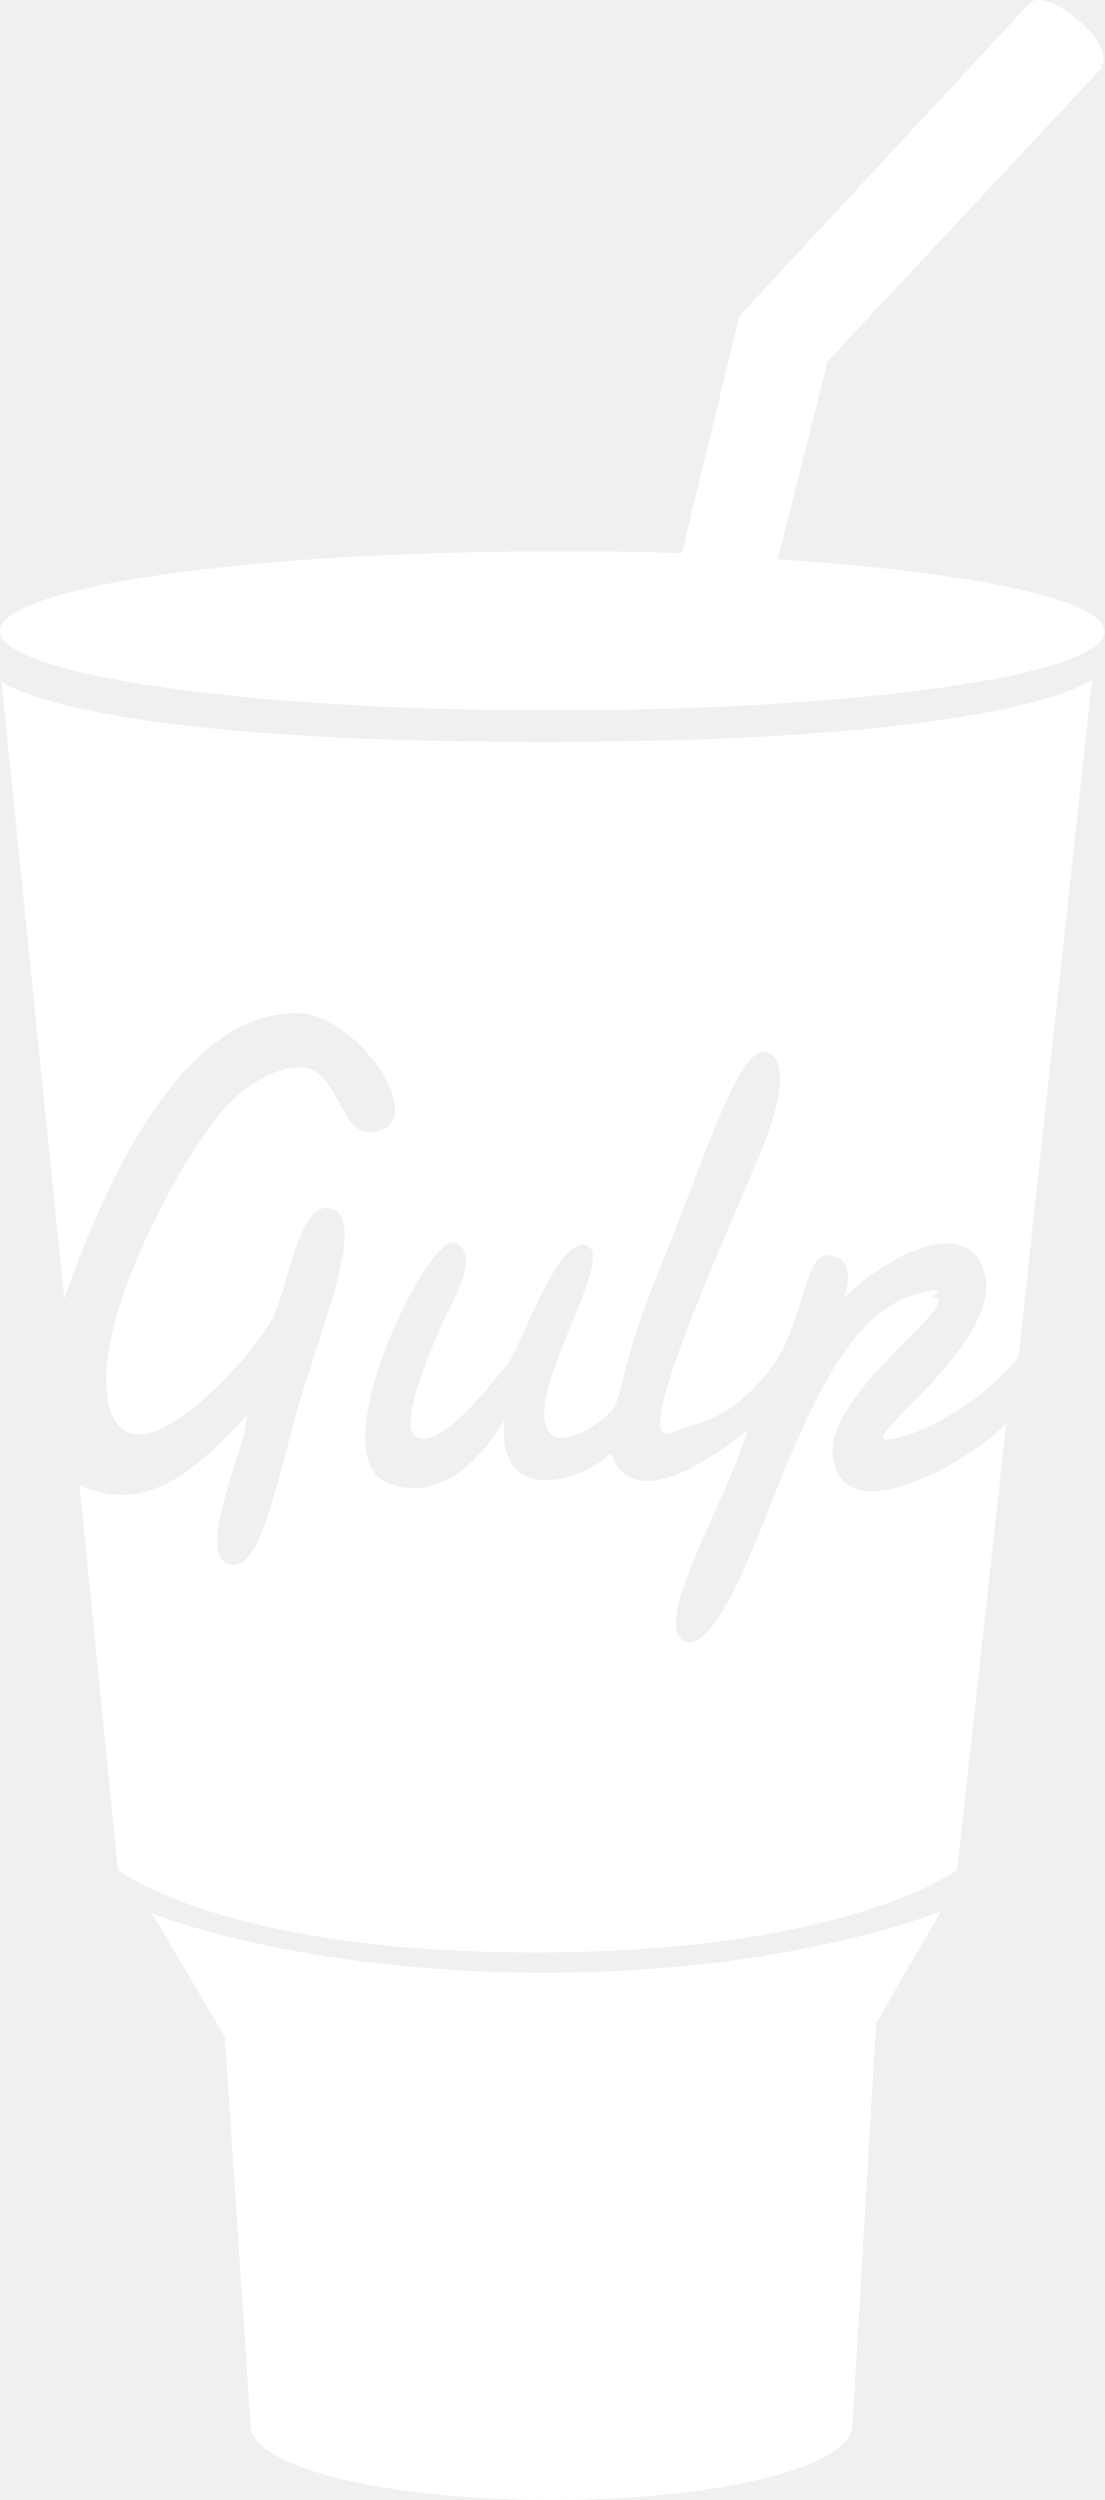
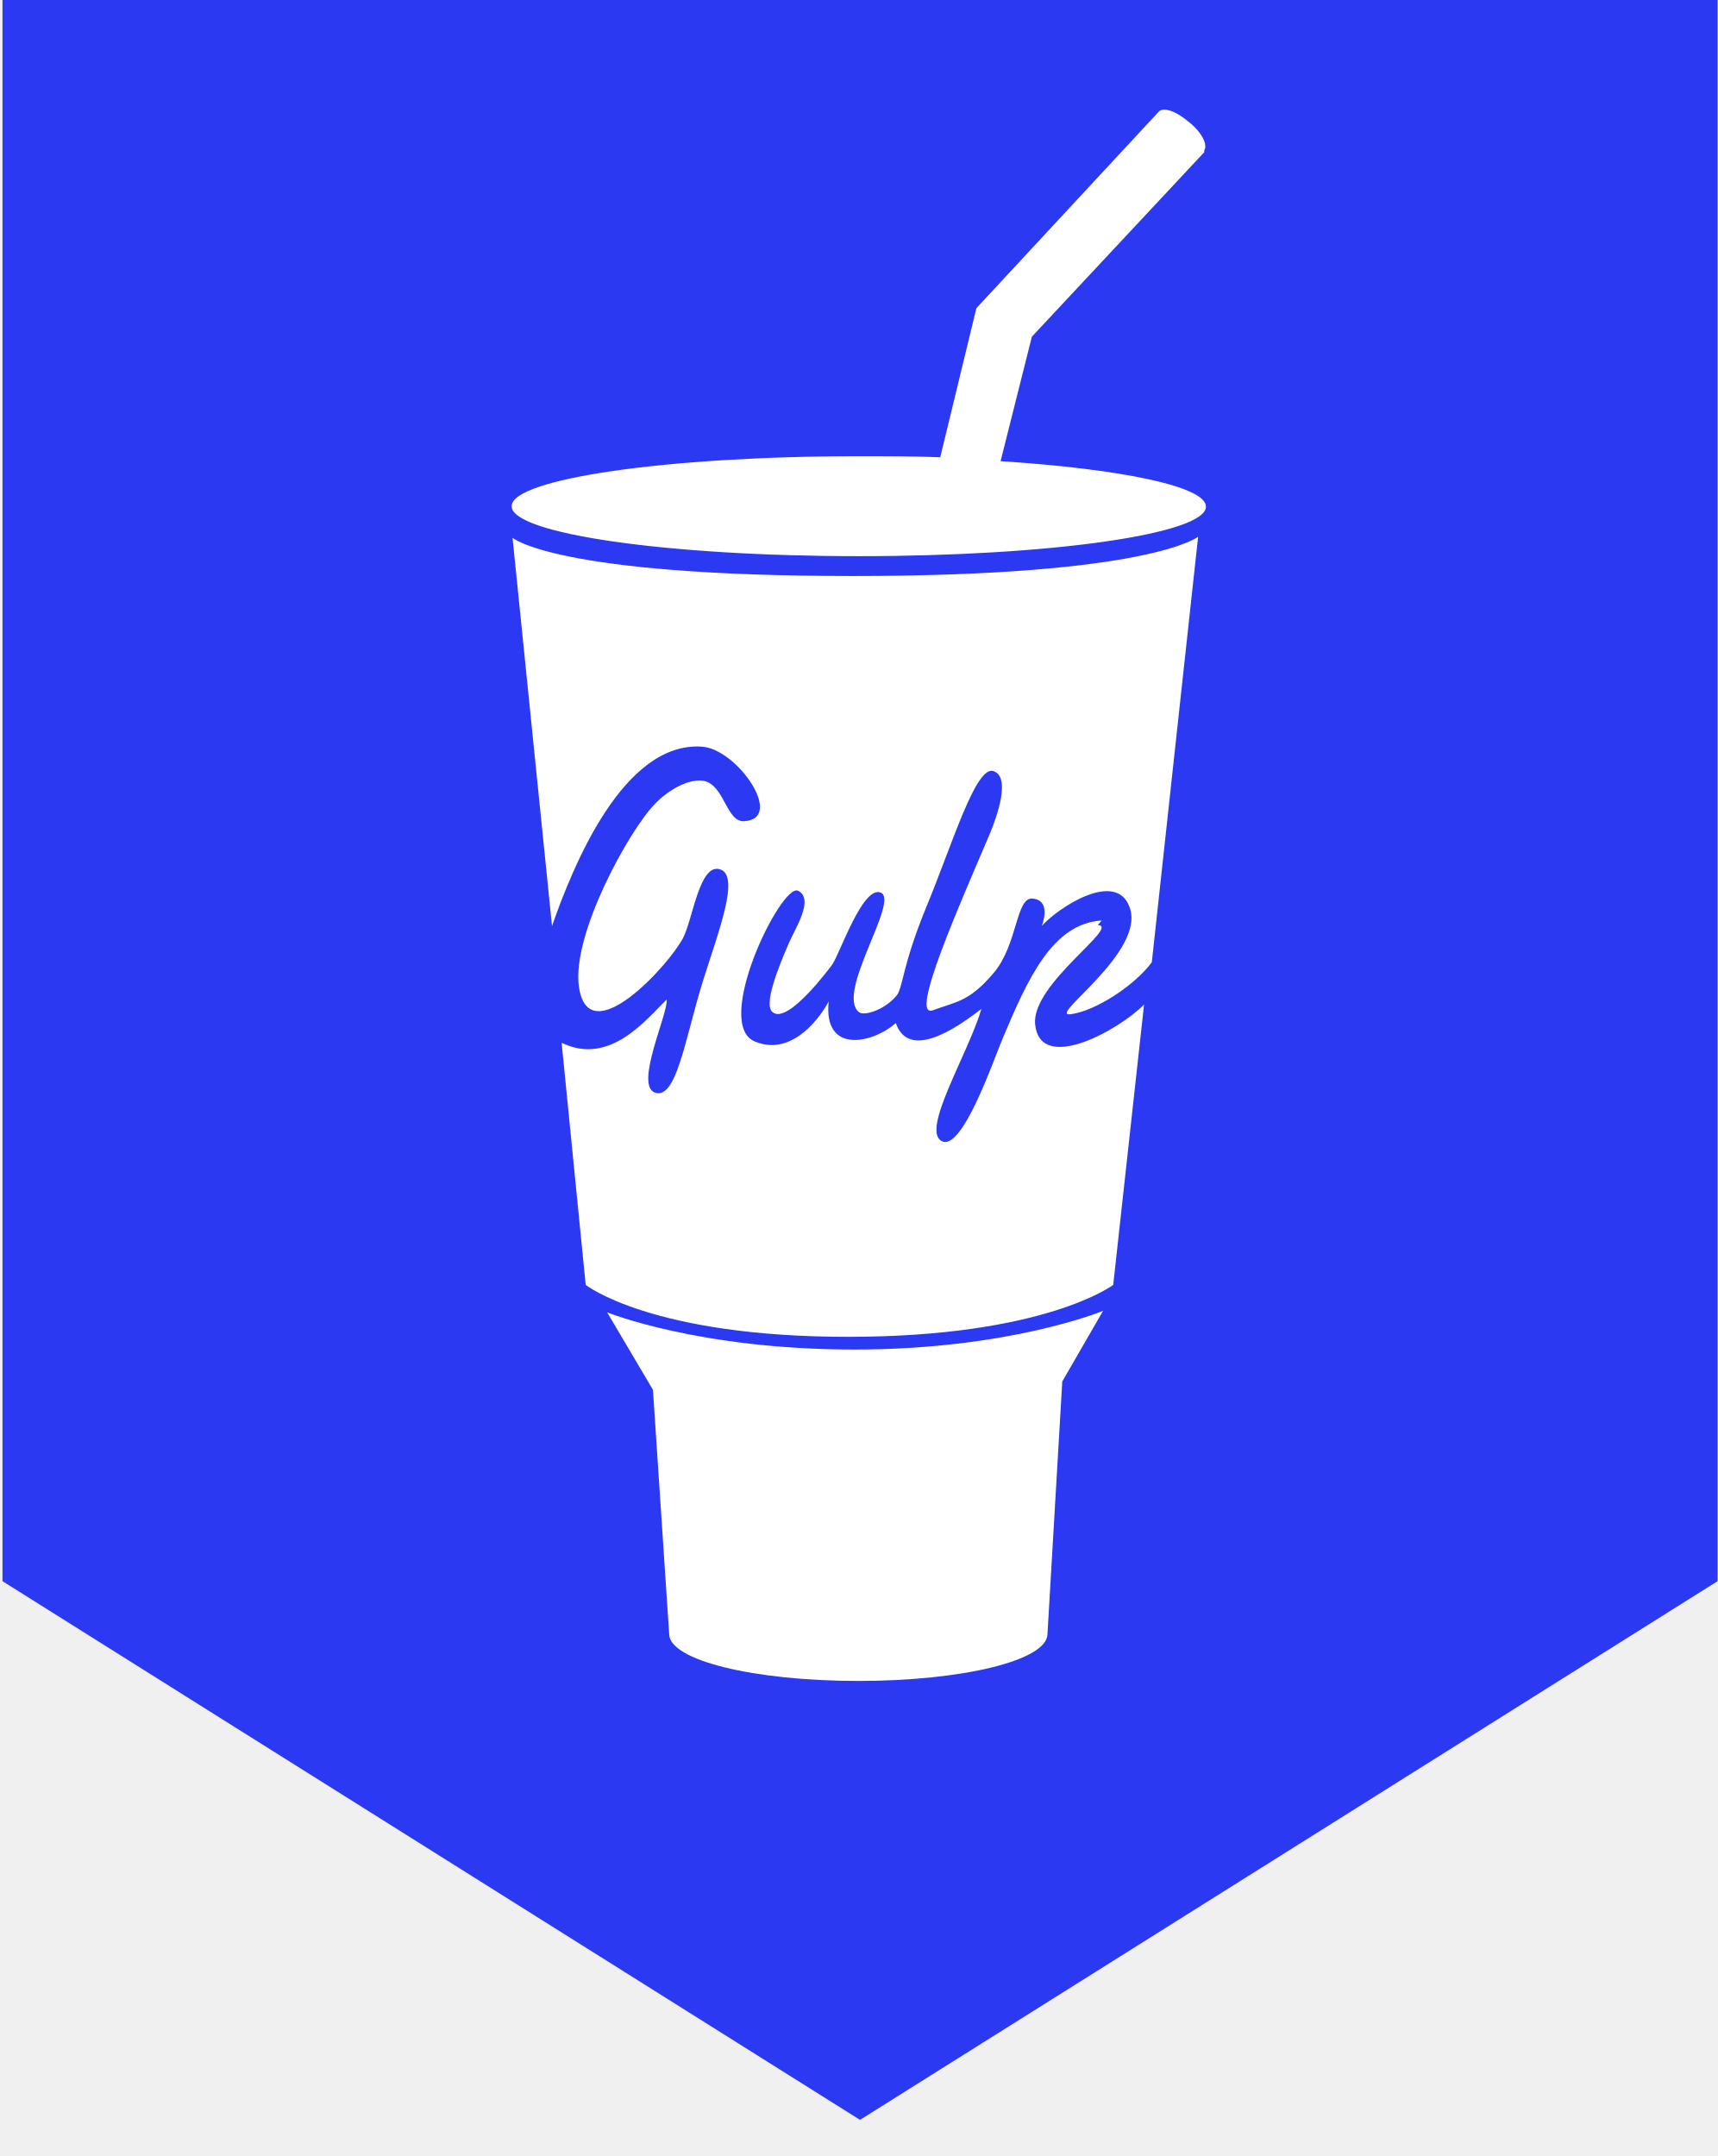
- <svg xmlns="http://www.w3.org/2000/svg" class="technologies__icon" width="19" height="43" viewBox="0 0 19 43" fill="none">
-   <path d="M15.063 34.814L16.184 32.872C16.184 32.872 13.639 33.931 9.381 33.931C5.12 33.931 2.614 32.913 2.614 32.913L3.867 35.033L4.311 41.714C4.311 42.436 6.626 43 9.485 43C12.345 43 14.663 42.437 14.663 41.714L15.066 34.843V34.814H15.063ZM16.147 22.19C14.791 22.273 14.115 23.808 13.434 25.424C13.182 26.015 12.324 28.536 11.764 28.224C11.203 27.915 12.492 25.843 12.855 24.611C12.437 24.922 10.907 26.132 10.512 24.996C9.882 25.558 8.523 25.856 8.676 24.407C8.339 25.025 7.582 25.881 6.669 25.506C5.483 25.05 7.365 21.187 7.832 21.373C8.301 21.59 7.739 22.448 7.592 22.796C7.264 23.547 6.891 24.512 7.143 24.7C7.566 25.048 8.736 23.441 8.762 23.412C8.981 23.116 9.607 21.21 10.107 21.429C10.609 21.669 8.854 24.19 9.508 24.7C9.642 24.808 10.183 24.646 10.511 24.272C10.722 24.057 10.648 23.52 11.355 21.803C12.067 20.085 12.701 17.941 13.186 18.102C13.671 18.263 13.272 19.361 13.096 19.791C12.278 21.723 10.861 24.887 11.528 24.646C12.187 24.405 12.53 24.405 13.19 23.627C13.849 22.849 13.797 21.563 14.245 21.59C14.668 21.615 14.615 22.045 14.509 22.339C14.932 21.855 16.54 20.784 16.912 21.83C17.359 23.063 14.614 24.861 15.301 24.754C15.962 24.673 17.042 23.977 17.518 23.333L18.785 11.688C18.785 11.688 17.491 12.763 9.337 12.763C1.183 12.763 0.025 11.716 0.025 11.716L1.105 22.341C1.687 20.678 3.058 17.299 5.197 17.432C6.174 17.485 7.494 19.419 6.357 19.472C5.881 19.499 5.828 18.507 5.275 18.372C4.854 18.29 4.298 18.614 3.93 18.99C3.218 19.714 1.632 22.584 1.843 24.009C2.108 25.833 4.323 23.389 4.693 22.665C4.956 22.158 5.141 20.626 5.694 20.787C6.276 20.949 5.643 22.532 5.218 23.899C4.743 25.456 4.506 27.09 3.928 26.902C3.347 26.716 4.297 24.704 4.242 24.355C3.69 24.89 2.686 26.182 1.368 25.535L2.027 32.162C2.027 32.162 3.823 33.583 9.205 33.583C14.587 33.583 16.462 32.162 16.462 32.162L17.306 24.489C16.621 25.188 14.457 26.393 14.325 25.026C14.22 23.926 16.674 22.343 16.041 22.314L16.147 22.19ZM18.922 1.198L14.236 6.214L13.38 9.62C16.695 9.835 19 10.312 19 10.864C19 11.614 14.746 12.22 9.499 12.22C4.253 12.22 0 11.605 0 10.853C0 10.102 4.254 9.484 9.501 9.484C10.246 9.484 10.988 9.484 11.729 9.513L12.717 5.435L17.696 0.069C17.816 -0.092 18.189 0.042 18.531 0.338C18.873 0.605 19.058 0.954 18.952 1.115V1.169L18.922 1.198ZM12.166 11.58C12.166 11.58 11.244 11.58 11.091 11.437C11.052 11.392 11.027 11.333 11.027 11.276C11.027 11.172 11.096 11.113 11.186 11.079L11.263 11.213C11.226 11.224 11.212 11.24 11.205 11.254C11.205 11.328 11.758 11.378 12.183 11.372C12.604 11.367 13.119 11.331 13.123 11.258C13.123 11.236 13.082 11.216 13.015 11.199L13.094 11.07C13.205 11.105 13.3 11.174 13.3 11.286C13.3 11.483 13.052 11.516 12.895 11.539C12.707 11.566 12.169 11.58 12.169 11.58H12.166Z" fill="white" />
+ <svg xmlns="http://www.w3.org/2000/svg" width="47" height="59" viewBox="0 0 47 59" fill="none">
+   <path class="svg-bg" fill-rule="evenodd" clip-rule="evenodd" d="M0.068 0V43.271H0.07L23.533 58.011L46.998 43.271H47V0H0.068Z" fill="#2C39F2" />
+   <path d="M29.063 37.814L30.184 35.872C30.184 35.872 27.639 36.931 23.381 36.931C19.12 36.931 16.614 35.913 16.614 35.913L17.867 38.033L18.311 44.714C18.311 45.436 20.627 46 23.485 46C26.345 46 28.663 45.437 28.663 44.714L29.066 37.843V37.814H29.063ZM30.147 25.19C28.791 25.273 28.115 26.808 27.434 28.424C27.183 29.015 26.324 31.536 25.764 31.224C25.203 30.915 26.492 28.843 26.855 27.611C26.437 27.922 24.907 29.132 24.512 27.996C23.882 28.558 22.523 28.856 22.676 27.407C22.34 28.025 21.582 28.881 20.669 28.506C19.483 28.05 21.365 24.187 21.832 24.373C22.301 24.59 21.738 25.448 21.592 25.796C21.264 26.547 20.891 27.512 21.143 27.7C21.566 28.048 22.736 26.441 22.762 26.412C22.981 26.116 23.607 24.21 24.107 24.429C24.609 24.669 22.854 27.19 23.508 27.7C23.642 27.808 24.183 27.646 24.511 27.272C24.722 27.057 24.648 26.52 25.355 24.803C26.067 23.085 26.701 20.941 27.186 21.102C27.671 21.263 27.272 22.361 27.096 22.791C26.278 24.723 24.861 27.887 25.528 27.646C26.187 27.405 26.53 27.405 27.189 26.627C27.849 25.849 27.797 24.563 28.245 24.59C28.668 24.615 28.615 25.045 28.509 25.339C28.933 24.855 30.54 23.784 30.912 24.83C31.359 26.063 28.613 27.861 29.301 27.754C29.962 27.673 31.042 26.977 31.518 26.333L32.785 14.688C32.785 14.688 31.491 15.763 23.337 15.763C15.182 15.763 14.025 14.716 14.025 14.716L15.105 25.341C15.687 23.678 17.058 20.299 19.197 20.432C20.174 20.485 21.494 22.419 20.357 22.472C19.881 22.499 19.828 21.507 19.275 21.372C18.854 21.29 18.298 21.614 17.93 21.99C17.218 22.714 15.632 25.584 15.843 27.009C16.108 28.833 18.323 26.389 18.693 25.665C18.956 25.158 19.141 23.626 19.694 23.787C20.276 23.949 19.643 25.532 19.218 26.899C18.742 28.456 18.506 30.09 17.928 29.902C17.347 29.716 18.297 27.704 18.242 27.355C17.69 27.89 16.686 29.182 15.368 28.535L16.027 35.162C16.027 35.162 17.823 36.583 23.205 36.583C28.587 36.583 30.462 35.162 30.462 35.162L31.306 27.489C30.621 28.188 28.457 29.393 28.325 28.026C28.221 26.926 30.674 25.343 30.041 25.314L30.147 25.19ZM32.922 4.198L28.236 9.214L27.38 12.62C30.695 12.835 33 13.312 33 13.864C33 14.614 28.746 15.22 23.499 15.22C18.253 15.22 14 14.605 14 13.853C14 13.102 18.254 12.484 23.501 12.484C24.246 12.484 24.988 12.484 25.729 12.513L26.717 8.435L31.696 3.069C31.816 2.908 32.189 3.042 32.531 3.338C32.873 3.605 33.058 3.954 32.952 4.115V4.169L32.922 4.198ZM26.166 14.58C26.166 14.58 25.244 14.58 25.09 14.437C25.052 14.392 25.027 14.333 25.027 14.276C25.027 14.172 25.096 14.113 25.186 14.079L25.263 14.213C25.226 14.224 25.212 14.24 25.205 14.254C25.205 14.328 25.759 14.378 26.183 14.372C26.604 14.367 27.119 14.331 27.122 14.258C27.122 14.236 27.082 14.216 27.015 14.199L27.094 14.07C27.205 14.105 27.3 14.174 27.3 14.286C27.3 14.483 27.052 14.516 26.895 14.539C26.707 14.566 26.169 14.58 26.169 14.58H26.166Z" fill="white" />
</svg>
